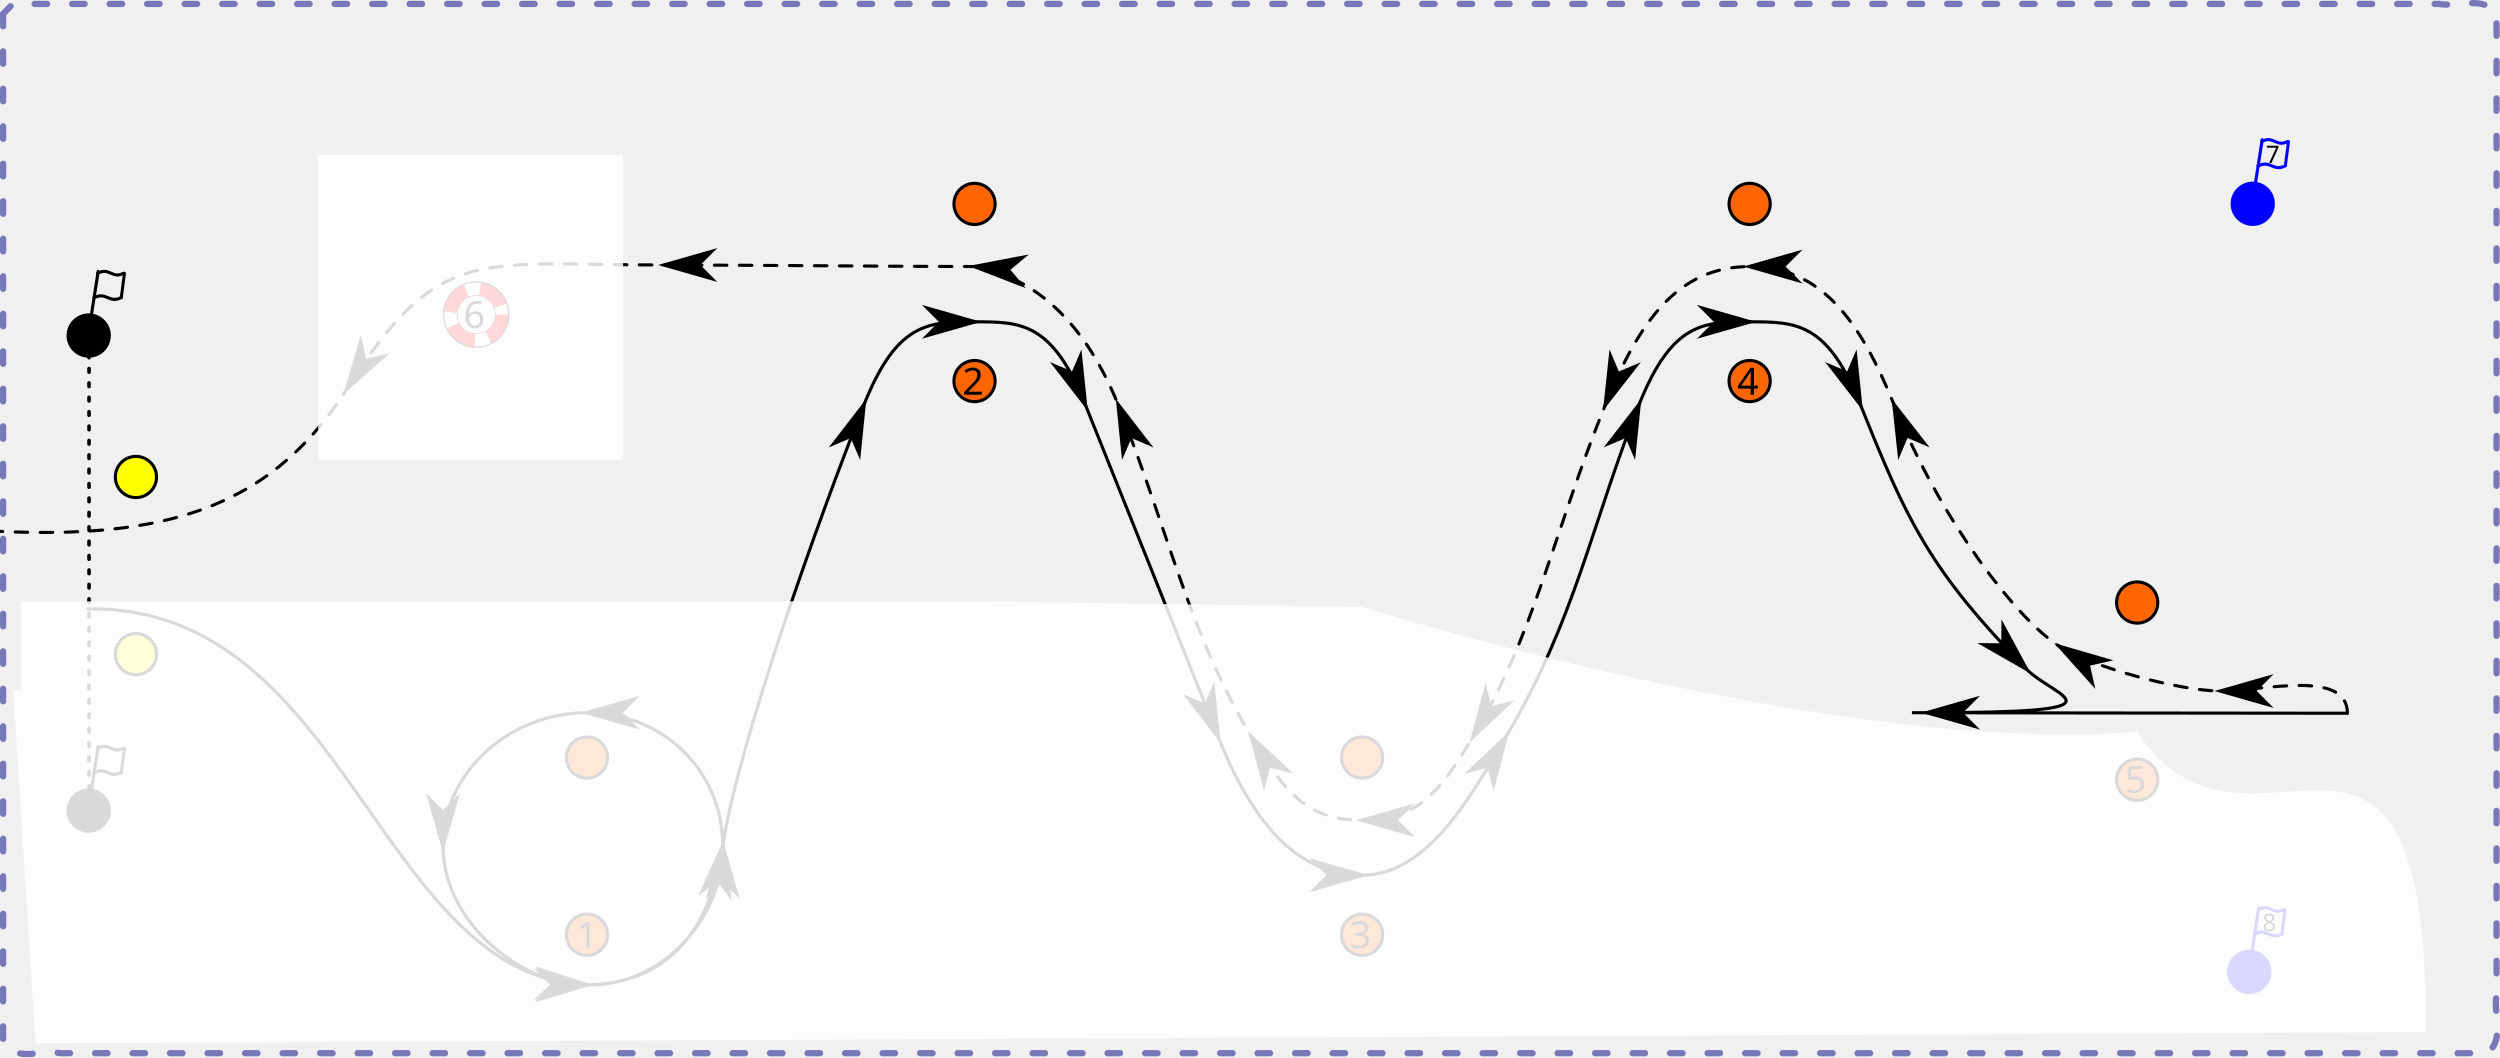
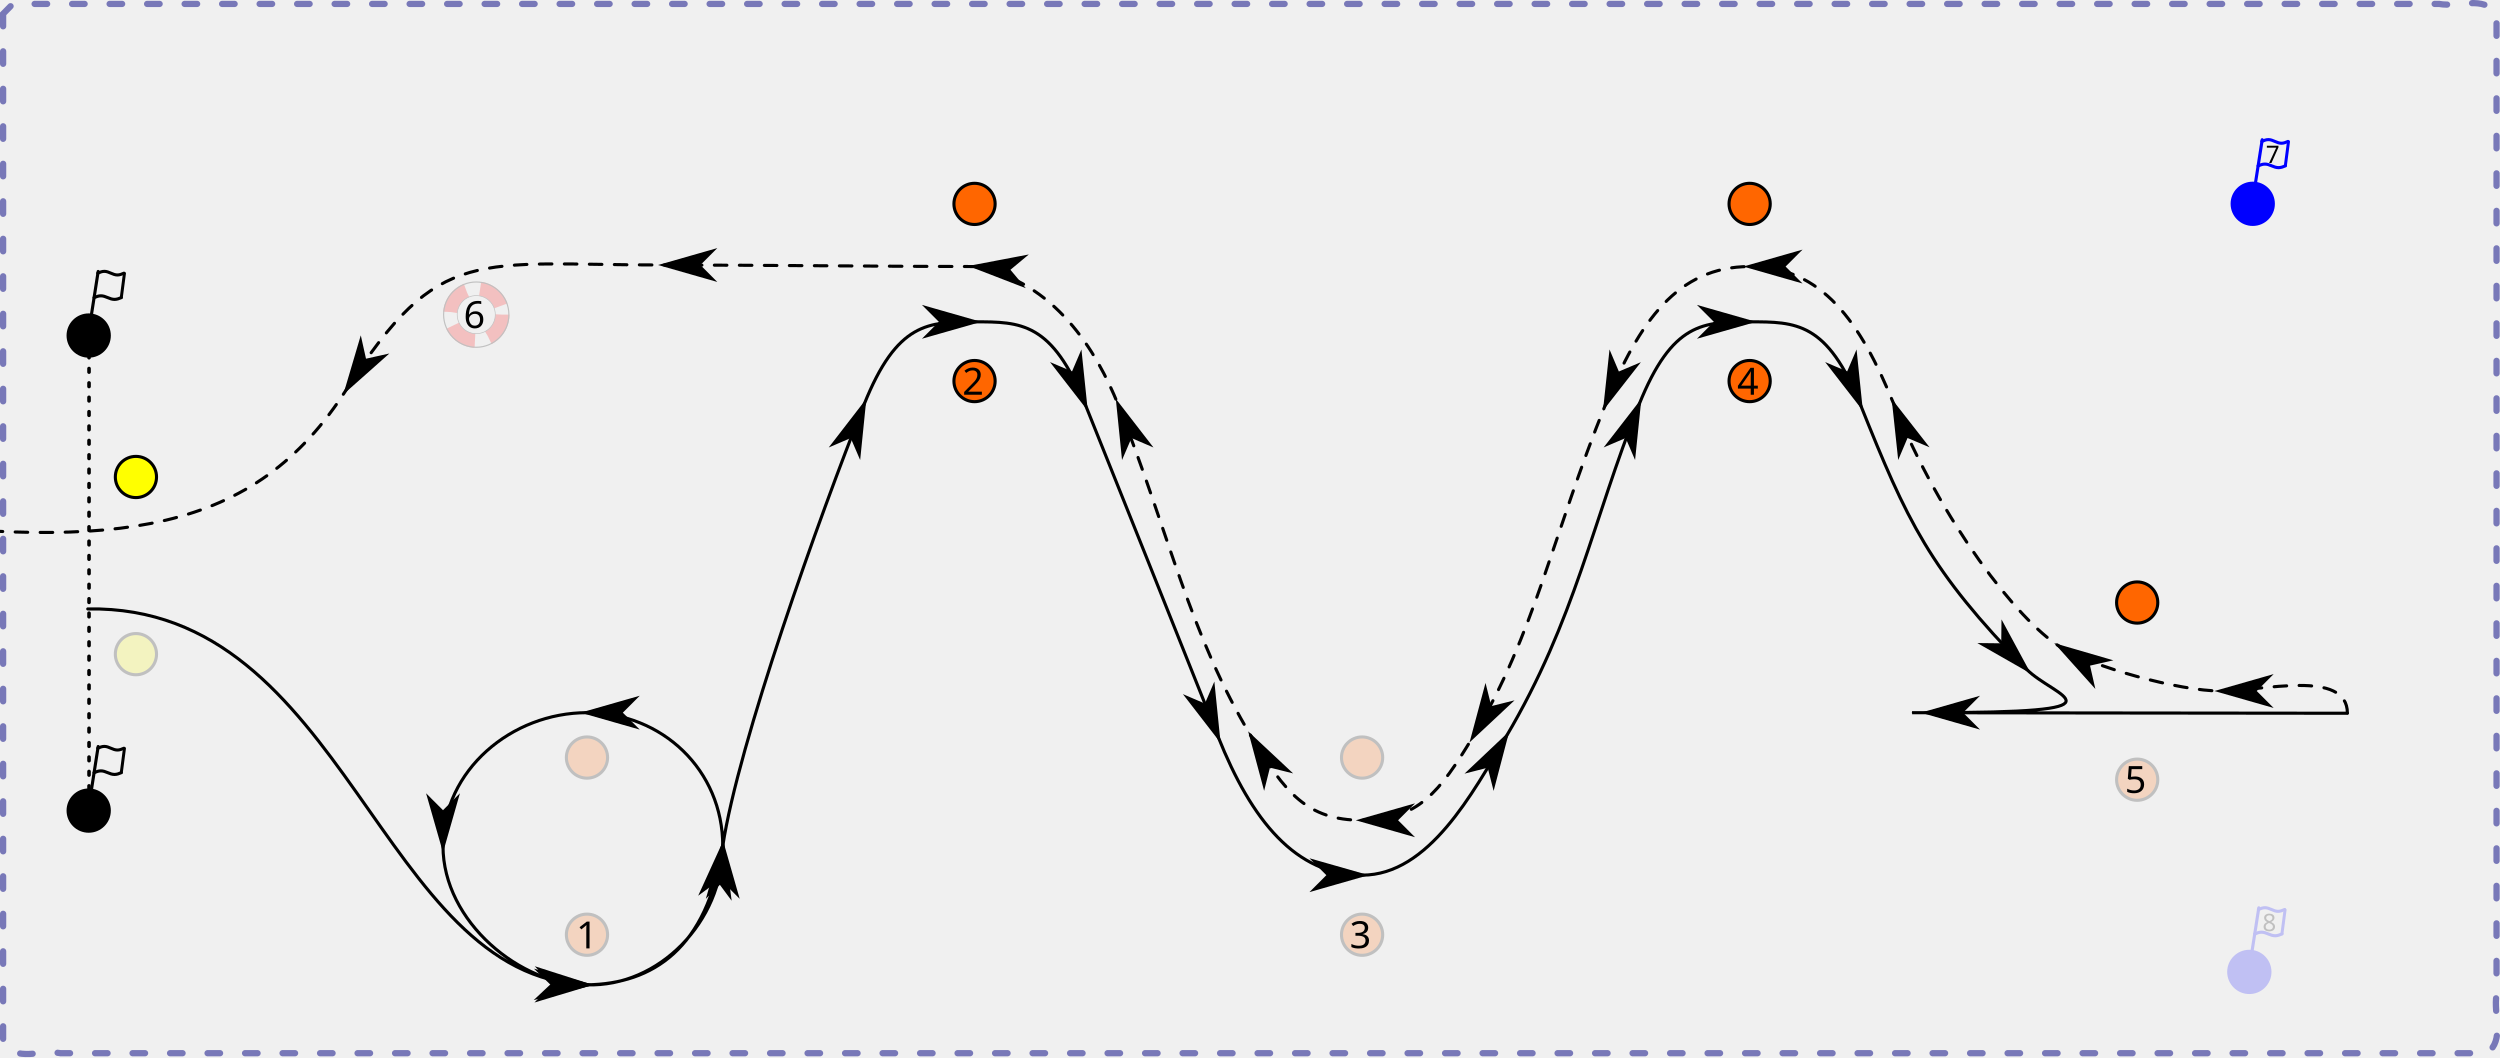
<svg xmlns="http://www.w3.org/2000/svg" version="1.0" id="svg3641" height="360.829" width="853.326" style="enable-background:new" xml:space="preserve">
  <defs id="arrows">
    <marker id="RazorWire" refX="0" refY="0" orient="auto" style="overflow:visible">
      <path id="path5527" style="fill:#34ff00;fill-opacity:1;fill-rule:evenodd;stroke:#34ff00;stroke-width:0.085pt;stroke-opacity:1" d="M 0.019,-0.632 V 0.595 L -6.621,2.568 H 9.113 L 2.979,0.595 V -0.632 L 9.166,-2.472 H -6.594 Z" />
    </marker>
    <marker orient="auto" refY="0" refX="0" id="Scissors" style="overflow:visible">
      <path id="schere" d="M 9.696,-3.847 C 8.661,-5.095 6.794,-5.052 5.4,-4.515 l -8.76,3.283 c -2.548,-1.394 -5.065,-0.995 -5.065,-1.673 0,-0.53 0.487,-0.414 0.414,-1.795 -0.07,-1.326 -1.454,-2.307 -2.763,-2.22 -1.309,-0.008 -2.666,0.995 -2.678,2.379 -0.098,1.393 1.074,2.688 2.461,2.779 1.624,0.242 4.499,-0.742 5.848,1.676 C -6.148,1.766 -7.931,1.771 -9.543,1.679 -10.882,1.602 -12.489,1.985 -13.128,3.301 c -0.617,1.261 -0.012,3.056 1.405,3.442 1.43,0.525 3.393,-0.138 3.733,-1.782 0.262,-1.267 -0.635,-1.862 -0.291,-2.322 0.26,-0.347 1.91,-0.146 4.85,-1.466 L 6.055,4.515 C 7.253,4.85 8.718,4.839 9.78,3.66 L -0.055,-0.057 Z M -9.832,-5.874 c 1.381,0.771 1.268,2.862 -0.167,3.268 -1.298,0.452 -2.956,-0.81 -2.542,-2.216 0.242,-1.154 1.764,-1.579 2.709,-1.052 z m 0.06,8.552 c 1.441,0.532 1.196,2.97 -0.269,3.298 -0.972,0.337 -2.361,-0.148 -2.459,-1.293 -0.189,-1.392 1.446,-2.65 2.728,-2.005 z" style="fill:#34ff00;fill-opacity:1;stroke:#34ff00;stroke-width:1.067;stroke-opacity:1" />
    </marker>
    <marker orient="auto" refY="0" refX="0" id="Legs" style="overflow:visible">
      <g id="g5494" transform="scale(-0.7)" style="fill:#34ff00;fill-opacity:1;stroke:#34ff00;stroke-opacity:1">
        <g id="g5496" transform="matrix(0,-1,-1,0,22.0892,22.73484)" style="fill:#34ff00;fill-opacity:1;stroke:#34ff00;stroke-opacity:1">
          <path id="path5498" d="m 22.636,22.054 c -7.371,5.036 -2.618,7.047 -6.23,14.339" style="fill:#34ff00;fill-opacity:1;fill-rule:evenodd;stroke:#34ff00;stroke-width:1.067pt;stroke-opacity:1" />
          <path id="path5500" d="m 22.825,21.918 c -1.451,8.904 3.772,9.355 4.805,14.747" style="fill:#34ff00;fill-opacity:1;fill-rule:evenodd;stroke:#34ff00;stroke-width:1.067pt;stroke-opacity:1" />
        </g>
        <path id="path5502" d="m -15.029,-7.181 -0.984,4.313 4.227,-1.305 z" style="fill:#34ff00;fill-opacity:1;fill-rule:evenodd;stroke:#34ff00;stroke-width:1.067pt;stroke-opacity:1" />
        <path id="path5504" d="m -16.23,4.861 1.999,3.946 2.418,-3.704 z" style="fill:#34ff00;fill-opacity:1;fill-rule:evenodd;stroke:#34ff00;stroke-width:1.067pt;stroke-opacity:1" />
      </g>
    </marker>
    <linearGradient id="linearGradient5477">
      <stop style="stop-color:#57e307;stop-opacity:1;" offset="0" id="stop5479" />
    </linearGradient>
    <marker style="overflow:visible" id="Arrow1Lend" refX="0" refY="0" orient="auto">
      <path style="fill-rule:evenodd;stroke:#000000;stroke-width:0.853pt;marker-start:none" d="M -10.667,0 -14.933,4.267 0,0 -14.933,-4.267 Z" id="path3104" />
    </marker>
    <marker style="overflow:visible" id="Arrow1Lstart" refX="0" refY="0" orient="auto">
      <path style="fill-rule:evenodd;stroke:#000000;stroke-width:0.853pt;marker-start:none" d="M 10.667,0 14.933,-4.267 0,0 14.933,4.267 Z" id="path3282" />
    </marker>
    <marker style="overflow:visible" id="Arrow1Lstart-7" refX="0" refY="0" orient="auto">
      <path style="fill-rule:evenodd;stroke:#000000;stroke-width:0.853pt;marker-start:none" d="M 10.667,0 14.933,-4.267 0,0 14.933,4.267 Z" id="path3282-4" />
    </marker>
    <marker style="overflow:visible" id="Arrow1Lend-6" refX="0" refY="0" orient="auto">
      <path style="fill-rule:evenodd;stroke:#000000;stroke-width:0.853pt;marker-start:none" d="M -10.667,0 -14.933,4.267 0,0 -14.933,-4.267 Z" id="path3104-0" />
    </marker>
  </defs>
  <g transform="translate(-215.4445,-435.3955)" style="display:inline" id="Parcours">
    <defs id="defs2076" />
    <g id="g1" />
    <g id="layer6" style="display:inline">
      <g transform="translate(18.94796,85.04597)" id="Zeitnahme" style="display:inline">
        <g id="g13156" transform="translate(-177.6378,-94.48819)">
          <path style="fill:#000000;fill-opacity:1;stroke:#000000;stroke-width:1.762" d="m 411.087,559.37 c 0,-3.685 -2.986,-6.678 -6.678,-6.678 -3.683,0 -6.678,2.987 -6.678,6.678 0,3.685 2.987,6.678 6.678,6.678 3.685,0 6.678,-2.987 6.678,-6.678 z" id="path13158" />
        </g>
        <g id="g13172" transform="translate(-177.6378,67.66194)">
          <path style="fill:#000000;fill-opacity:1;stroke:#000000;stroke-width:1.762" d="m 411.087,559.37 c 0,-3.685 -2.986,-6.678 -6.678,-6.678 -3.683,0 -6.678,2.987 -6.678,6.678 0,3.685 2.987,6.678 6.678,6.678 3.685,0 6.678,-2.987 6.678,-6.678 z" id="path13174" />
        </g>
        <path style="fill:none;stroke:#000000;stroke-width:1.228;stroke-linecap:round;stroke-linejoin:miter;stroke-miterlimit:4;stroke-dasharray:1.228, 3.684;stroke-dashoffset:0;stroke-opacity:1" d="m 226.886,466.315 c 0,23.379 0,46.759 0,70.138 0,19.991 0,67.885 0,87.271" id="path14169" />
      </g>
-       <g transform="translate(113.4362,157.2769)" id="Tor1" style="display:inline;fill:#ff6600">
+       <g transform="translate(113.4362,157.2769)" id="Tor1" opacity="0.2" style="display:inline;fill:#ff6600">
        <path style="fill:#ff6600;stroke:#000000;stroke-width:1.056" d="m 309.393,536.693 c 0,-3.883 -3.149,-7.032 -7.031,-7.032 -3.881,0 -7.031,3.148 -7.031,7.032 0,3.883 3.15,7.031 7.031,7.031 3.882,0 7.031,-3.147 7.031,-7.031 z" id="Tor1_innen" />
        <path style="fill:#ff6600;stroke:#000000;stroke-width:1.056" d="m 309.393,597.166 c 0,-3.883 -3.149,-7.032 -7.031,-7.032 -3.881,0 -7.031,3.148 -7.031,7.032 0,3.883 3.15,7.031 7.031,7.031 3.882,0 7.031,-3.147 7.031,-7.031 z" id="Tor1_aussen" />
      </g>
      <g transform="translate(226.8221,-31.69941)" id="Tor2" style="display:inline;fill:#ff6600">
        <path style="fill:#ff6600;stroke:#000000;stroke-width:1.056" d="m 328.291,536.693 c 0,-3.883 -3.149,-7.032 -7.031,-7.032 -3.881,0 -7.031,3.148 -7.031,7.032 0,3.883 3.15,7.031 7.031,7.031 3.882,0 7.031,-3.147 7.031,-7.031 z" id="Tor2_aussen" />
        <path style="fill:#ff6600;stroke:#000000;stroke-width:1.056" d="m 328.291,597.166 c 0,-3.883 -3.149,-7.032 -7.031,-7.032 -3.881,0 -7.031,3.148 -7.031,7.032 0,3.883 3.15,7.031 7.031,7.031 3.882,0 7.031,-3.147 7.031,-7.031 z" id="Tor2_innen" />
      </g>
-       <g transform="translate(340.2078,157.2769)" id="Tor3" style="display:inline;fill:#ff6600">
+       <g transform="translate(340.2078,157.2769)" id="Tor3" opacity="0.2" style="display:inline;fill:#ff6600">
        <path style="fill:#ff6600;stroke:#000000;stroke-width:1.056" d="m 347.189,536.693 c 0,-3.883 -3.149,-7.032 -7.031,-7.032 -3.881,0 -7.031,3.148 -7.031,7.032 0,3.883 3.15,7.031 7.031,7.031 3.882,0 7.031,-3.147 7.031,-7.031 z" id="Tor3_innen" />
        <path style="fill:#ff6600;stroke:#000000;stroke-width:1.056" d="m 347.189,597.166 c 0,-3.883 -3.149,-7.032 -7.031,-7.032 -3.881,0 -7.031,3.148 -7.031,7.032 0,3.883 3.15,7.031 7.031,7.031 3.882,0 7.031,-3.147 7.031,-7.031 z" id="Tor3_aussen" />
      </g>
      <g transform="translate(453.5935,-31.69941)" id="Tor4" style="display:inline;fill:#ff6600">
        <path style="fill:#ff6600;stroke:#000000;stroke-width:1.056" d="m 366.086,536.693 c 0,-3.883 -3.149,-7.032 -7.031,-7.032 -3.881,0 -7.031,3.148 -7.031,7.032 0,3.883 3.15,7.031 7.031,7.031 3.882,0 7.031,-3.147 7.031,-7.031 z" id="Tor4_aussen" />
        <path style="fill:#ff6600;stroke:#000000;stroke-width:1.056" d="m 366.086,597.166 c 0,-3.883 -3.149,-7.032 -7.031,-7.032 -3.881,0 -7.031,3.148 -7.031,7.032 0,3.883 3.15,7.031 7.031,7.031 3.882,0 7.031,-3.147 7.031,-7.031 z" id="Tor4_innen" />
      </g>
      <g transform="translate(566.9793,104.3635)" id="Tor5" style="display:inline;fill:#ff6600">
        <path style="fill:#ff6600;stroke:#000000;stroke-width:1.056" d="m 384.984,536.693 c 0,-3.883 -3.149,-7.032 -7.031,-7.032 -3.881,0 -7.031,3.148 -7.031,7.032 0,3.883 3.15,7.031 7.031,7.031 3.882,0 7.031,-3.147 7.031,-7.031 z" id="Tor5_oben" />
-         <path style="fill:#ff6600;stroke:#000000;stroke-width:1.056" d="m 384.984,597.166 c 0,-3.883 -3.149,-7.032 -7.031,-7.032 -3.881,0 -7.031,3.148 -7.031,7.032 0,3.883 3.15,7.031 7.031,7.031 3.882,0 7.031,-3.147 7.031,-7.031 z" id="Tor5_unten" />
+         <path style="fill:#ff6600;stroke:#000000;stroke-width:1.056" d="m 384.984,597.166 c 0,-3.883 -3.149,-7.032 -7.031,-7.032 -3.881,0 -7.031,3.148 -7.031,7.032 0,3.883 3.15,7.031 7.031,7.031 3.882,0 7.031,-3.147 7.031,-7.031 z" id="Tor5_unten" opacity="0.2" />
      </g>
-       <g transform="translate(18.94796,138.3793)" id="Schikane" style="display:inline">
+       <g transform="translate(18.94796,138.3793)" id="Schikane" opacity="0.2" style="display:inline">
        <g style="fill:none" id="Ring">
          <ellipse id="path8826" style="fill:none;stroke:#ff0000;stroke-width:4.821;stroke-linecap:butt;stroke-linejoin:round;stroke-miterlimit:4;stroke-dasharray:9.643, 4.821;stroke-dashoffset:0;stroke-opacity:1" cx="359.055" cy="404.409" rx="8.928" ry="8.928" />
          <ellipse style="display:inline;fill:none;stroke:#000000;stroke-width:0.229;stroke-linecap:round;stroke-linejoin:round;stroke-miterlimit:4;stroke-dasharray:none;stroke-dashoffset:0;stroke-opacity:1" id="path3620" cx="359.055" cy="404.409" rx="6.5" ry="6.5" />
          <ellipse style="display:inline;fill:none;stroke:#000000;stroke-width:0.393;stroke-linecap:round;stroke-linejoin:round;stroke-miterlimit:4;stroke-dasharray:none;stroke-dashoffset:0;stroke-opacity:1" id="path2733" cx="359.055" cy="404.409" rx="11.142" ry="11.142" />
        </g>
      </g>
      <g transform="translate(-40.52031,61.51377)" id="Start+Ziel" style="display:inline">
        <path style="fill:#ffff00;stroke:#000000;stroke-width:1.056" d="m 309.393,536.693 c 0,-3.883 -3.149,-7.032 -7.031,-7.032 -3.881,0 -7.031,3.148 -7.031,7.032 0,3.883 3.15,7.031 7.031,7.031 3.882,0 7.031,-3.147 7.031,-7.031 z" id="Tor1_innen-7" />
-         <path style="fill:#ffff00;stroke:#000000;stroke-width:1.056" d="m 309.393,597.166 c 0,-3.883 -3.149,-7.032 -7.031,-7.032 -3.881,0 -7.031,3.148 -7.031,7.032 0,3.883 3.15,7.031 7.031,7.031 3.882,0 7.031,-3.147 7.031,-7.031 z" id="Tor1_aussen-3" />
+         <path style="fill:#ffff00;stroke:#000000;stroke-width:1.056" d="m 309.393,597.166 c 0,-3.883 -3.149,-7.032 -7.031,-7.032 -3.881,0 -7.031,3.148 -7.031,7.032 0,3.883 3.15,7.031 7.031,7.031 3.882,0 7.031,-3.147 7.031,-7.031 z" id="Tor1_aussen-3" opacity="0.2" />
      </g>
    </g>
  </g>
  <g transform="translate(-215.4445,-435.3955)" style="display:inline" id="ParcoursLabel">
    <defs id="defs2832" />
    <g id="g3113" style="display:inline">
      <text xml:space="preserve" style="font-style:normal;font-weight:normal;font-size:12.8px;line-height:0%;font-family:'Arial Black';display:inline;fill:#000000;fill-opacity:1;stroke:none;stroke-width:1.067" x="373.691" y="547.37" id="text3034">
        <tspan id="tspan3032" x="373.691" y="547.37" style="font-size:12.8px;line-height:1.25;stroke-width:1.067">6</tspan>
      </text>
      <text xml:space="preserve" style="font-style:normal;font-weight:normal;font-size:12.8px;line-height:0%;font-family:'Arial Black';display:inline;fill:#000000;fill-opacity:1;stroke:none;stroke-width:1.067" x="412.13" y="759.102" id="text3038">
        <tspan id="tspan3036" x="412.13" y="759.102" style="font-size:12.8px;line-height:1.25;stroke-width:1.067">1</tspan>
      </text>
      <text xml:space="preserve" style="font-style:normal;font-weight:normal;font-size:12.8px;line-height:0%;font-family:'Arial Black';display:inline;fill:#000000;fill-opacity:1;stroke:none;stroke-width:1.067" x="808.383" y="570.125" id="text3042">
        <tspan id="tspan3040" x="808.383" y="570.125" style="font-size:12.8px;line-height:1.25;stroke-width:1.067">4</tspan>
      </text>
      <text xml:space="preserve" style="font-style:normal;font-weight:normal;font-size:12.8px;line-height:0%;font-family:'Arial Black';display:inline;fill:#000000;fill-opacity:1;stroke:none;stroke-width:1.067" x="940.704" y="706.032" id="text3046">
        <tspan id="tspan3044" x="940.704" y="706.032" style="font-size:12.8px;line-height:1.25;stroke-width:1.067">5</tspan>
      </text>
      <text xml:space="preserve" style="font-style:normal;font-weight:normal;font-size:12.8px;line-height:0%;font-family:'Arial Black';display:inline;fill:#000000;fill-opacity:1;stroke:none;stroke-width:1.067" x="676.131" y="759.024" id="text3050">
        <tspan id="tspan3048" x="676.131" y="759.024" style="font-size:12.8px;line-height:1.25;stroke-width:1.067">3</tspan>
      </text>
      <g transform="translate(579.9631,-35.51099)" id="g3068" style="display:inline">
        <path id="path3052" d="m 411.087,540.472 c 0,-3.685 -2.986,-6.678 -6.678,-6.678 -3.683,0 -6.678,2.987 -6.678,6.678 0,3.685 2.987,6.678 6.678,6.678 3.685,0 6.678,-2.987 6.678,-6.678 z" style="fill:#0000ff;fill-opacity:1;stroke:#0000ff;stroke-width:1.762" />
        <g style="stroke:#0000ff" id="g3062">
          <path id="path3054" d="m 407.511,519.18 c 0.372,-0.161 0.745,-0.325 1.117,-0.438 0.372,-0.114 0.744,-0.181 1.117,-0.181 0.372,0 0.744,0.063 1.117,0.181 0.372,0.113 0.744,0.273 1.116,0.438 0.369,0.16 0.745,0.321 1.117,0.434 0.369,0.114 0.745,0.181 1.117,0.181 0.368,0 0.745,-0.064 1.117,-0.181 0.368,-0.113 0.744,-0.274 1.117,-0.434" style="fill:none;stroke:#0000ff;stroke-width:1.052;stroke-linecap:round;stroke-linejoin:round" />
          <path id="path3056" d="m 407.643,518.601 -2.7,17.3 v 0.258 0" style="fill:none;stroke:#0000ff;stroke-width:1.067;stroke-linecap:round;stroke-linejoin:round" />
          <path id="path3058" d="m 406.246,527.522 c 0.384,-0.158 0.775,-0.317 1.163,-0.429 0.383,-0.113 0.775,-0.179 1.163,-0.179 0.383,0 0.774,0.062 1.163,0.179 0.387,0.112 0.774,0.271 1.163,0.429 0.387,0.159 0.774,0.317 1.162,0.433 0.388,0.109 0.775,0.175 1.163,0.175 0.388,0 0.775,-0.062 1.163,-0.175 0.387,-0.112 0.775,-0.271 1.163,-0.433" style="fill:none;stroke:#0000ff;stroke-width:1.067;stroke-linecap:round;stroke-linejoin:round" />
          <path id="path3060" d="m 416.604,519.31 -1.039,7.969 v 0.12 0" style="fill:none;stroke:#0000ff;stroke-width:1.024;stroke-linecap:round" />
        </g>
        <text xml:space="preserve" style="font-style:normal;font-weight:normal;font-size:12.8px;line-height:0%;font-family:'Arial Black';fill:#000000;fill-opacity:1;stroke:none;stroke-width:1.067" x="408.873" y="526.543" id="text3066">
          <tspan id="tspan3064" x="408.873" y="526.543" style="font-size:8.242px;line-height:1.25;stroke-width:1.067">7</tspan>
        </text>
      </g>
      <text xml:space="preserve" style="font-style:normal;font-weight:normal;font-size:12.8px;line-height:0%;font-family:'Arial Black';display:inline;fill:#000000;fill-opacity:1;stroke:none;stroke-width:1.067" x="543.926" y="570.125" id="text3090">
        <tspan id="tspan3088" x="543.926" y="570.125" style="font-size:12.8px;line-height:1.25;stroke-width:1.067">2</tspan>
      </text>
      <g id="g3100">
        <path id="path3092" d="m 248.821,528.636 c 0.372,-0.161 0.745,-0.325 1.117,-0.438 0.372,-0.114 0.744,-0.181 1.117,-0.181 0.372,0 0.744,0.063 1.117,0.181 0.372,0.113 0.744,0.273 1.116,0.438 0.369,0.16 0.745,0.321 1.117,0.434 0.369,0.114 0.745,0.181 1.117,0.181 0.368,0 0.745,-0.064 1.117,-0.181 0.368,-0.113 0.744,-0.274 1.117,-0.434" style="display:inline;fill:none;stroke:#000000;stroke-width:1.052;stroke-linecap:round;stroke-linejoin:round" />
        <path id="path3094" d="m 248.953,528.057 -2.7,17.3 v 0.258 0" style="display:inline;fill:none;stroke:#000000;stroke-width:1.067;stroke-linecap:round;stroke-linejoin:round" />
        <path id="path3096" d="m 247.556,536.977 c 0.384,-0.158 0.775,-0.317 1.163,-0.429 0.383,-0.113 0.775,-0.179 1.163,-0.179 0.383,0 0.774,0.062 1.163,0.179 0.387,0.112 0.774,0.271 1.163,0.429 0.387,0.159 0.774,0.317 1.162,0.433 0.388,0.109 0.775,0.175 1.163,0.175 0.388,0 0.775,-0.062 1.163,-0.175 0.387,-0.112 0.775,-0.271 1.163,-0.433" style="display:inline;fill:none;stroke:#000000;stroke-width:1.067;stroke-linecap:round;stroke-linejoin:round" />
        <path id="path3098" d="m 257.914,528.766 -1.039,7.969 v 0.12 0" style="display:inline;fill:none;stroke:#000000;stroke-width:1.024;stroke-linecap:round" />
      </g>
      <g id="g3111">
        <path id="path3102" d="m 248.821,690.786 c 0.372,-0.161 0.745,-0.325 1.117,-0.438 0.372,-0.114 0.744,-0.181 1.117,-0.181 0.372,0 0.744,0.063 1.117,0.181 0.372,0.113 0.744,0.273 1.116,0.438 0.369,0.16 0.745,0.321 1.117,0.434 0.369,0.114 0.745,0.181 1.117,0.181 0.368,0 0.745,-0.064 1.117,-0.181 0.368,-0.113 0.744,-0.274 1.117,-0.434" style="display:inline;fill:none;stroke:#000000;stroke-width:1.052;stroke-linecap:round;stroke-linejoin:round" />
        <path id="path3105" d="m 248.953,690.207 -2.7,17.3 v 0.258 0" style="display:inline;fill:none;stroke:#000000;stroke-width:1.067;stroke-linecap:round;stroke-linejoin:round" />
        <path id="path3107" d="m 247.556,699.127 c 0.384,-0.158 0.775,-0.317 1.163,-0.429 0.383,-0.113 0.775,-0.179 1.163,-0.179 0.383,0 0.774,0.062 1.163,0.179 0.387,0.112 0.774,0.271 1.163,0.429 0.387,0.159 0.774,0.317 1.162,0.433 0.388,0.109 0.775,0.175 1.163,0.175 0.388,0 0.775,-0.062 1.163,-0.175 0.387,-0.112 0.775,-0.271 1.163,-0.433" style="display:inline;fill:none;stroke:#000000;stroke-width:1.067;stroke-linecap:round;stroke-linejoin:round" />
        <path id="path3109" d="m 257.914,690.916 -1.039,7.969 v 0.12 0" style="display:inline;fill:none;stroke:#000000;stroke-width:1.024;stroke-linecap:round" />
      </g>
    </g>
  </g>
-   <g transform="translate(363.3543,-208.7303)" id="SpeedbojeKlasse7" style="display:inline;enable-background:new">
+   <g transform="translate(363.3543,-208.7303)" id="SpeedbojeKlasse7" opacity="0.2" style="display:inline;enable-background:new">
    <path id="path2174" d="m 411.087,540.472 c 0,-3.685 -2.986,-6.678 -6.678,-6.678 -3.683,0 -6.678,2.987 -6.678,6.678 0,3.685 2.987,6.678 6.678,6.678 3.685,0 6.678,-2.987 6.678,-6.678 z" style="fill:#0000ff;fill-opacity:1;stroke:#0000ff;stroke-width:1.762" />
    <g style="fill:none;stroke:#0000ff" id="g2184">
      <path id="path2176" d="m 407.511,519.18 c 0.372,-0.161 0.745,-0.325 1.117,-0.438 0.372,-0.114 0.744,-0.181 1.117,-0.181 0.372,0 0.744,0.063 1.117,0.181 0.372,0.113 0.744,0.273 1.116,0.438 0.369,0.16 0.745,0.321 1.117,0.434 0.369,0.114 0.745,0.181 1.117,0.181 0.368,0 0.745,-0.064 1.117,-0.181 0.368,-0.113 0.744,-0.274 1.117,-0.434" style="fill:none;stroke:#0000ff;stroke-width:1.052;stroke-linecap:round;stroke-linejoin:round" />
      <path id="path2178" d="m 407.643,518.601 -2.7,17.3 v 0.258 0" style="fill:none;stroke:#0000ff;stroke-width:1.067;stroke-linecap:round;stroke-linejoin:round" />
      <path id="path2180" d="m 406.246,527.522 c 0.384,-0.158 0.775,-0.317 1.163,-0.429 0.383,-0.113 0.775,-0.179 1.163,-0.179 0.383,0 0.774,0.062 1.163,0.179 0.387,0.112 0.774,0.271 1.163,0.429 0.387,0.159 0.774,0.317 1.162,0.433 0.388,0.109 0.775,0.175 1.163,0.175 0.388,0 0.775,-0.062 1.163,-0.175 0.387,-0.112 0.775,-0.271 1.163,-0.433" style="fill:none;stroke:#0000ff;stroke-width:1.067;stroke-linecap:round;stroke-linejoin:round" />
      <path id="path2182" d="m 416.604,519.31 -1.039,7.969 v 0.12 0" style="fill:none;stroke:#0000ff;stroke-width:1.024;stroke-linecap:round" />
    </g>
    <text xml:space="preserve" style="font-style:normal;font-weight:normal;font-size:12.8px;line-height:0%;font-family:'Arial Black';fill:#000000;fill-opacity:1;stroke:none;stroke-width:1.067" x="408.873" y="526.543" id="text2188">
      <tspan id="tspan2186" x="408.873" y="526.543" style="font-size:8.242px;line-height:1.25;stroke-width:1.067">8</tspan>
    </text>
  </g>
  <g transform="translate(-215.4445,-435.3955)" style="display:inline" id="Klasse4">
    <text id="text3611" y="328.002" x="595.582" style="font-style:normal;font-weight:normal;font-size:12.8px;line-height:0%;font-family:Verdana;text-align:center;text-anchor:middle;display:inline;fill:#000000;fill-opacity:1;stroke:none;stroke-width:1.067" xml:space="preserve">
      <tspan style="font-weight:bold;font-size:38.4px;line-height:1.25;text-align:center;text-anchor:middle;stroke-width:1.067" y="328.002" x="595.582" id="tspan3613">DMYV-Jugend</tspan>
      <tspan id="tspan3615" style="font-weight:bold;font-size:38.4px;line-height:1.25;text-align:center;text-anchor:middle;stroke-width:1.067" y="376.002" x="595.582">Motorboot-Slalom</tspan>
      <tspan style="font-weight:bold;font-size:38.4px;line-height:1.25;text-align:center;text-anchor:middle;stroke-width:1.067" id="tspan3617" y="424.002" x="595.582">Klasse 4</tspan>
    </text>
    <text id="text3707" y="876.114" x="243.389" style="font-style:normal;font-weight:normal;font-size:12.8px;line-height:0%;font-family:Verdana;display:inline;fill:#000000;fill-opacity:1;stroke:none;stroke-width:1.067" xml:space="preserve">
      <tspan id="tspan3709" y="876.114" x="243.389" style="font-size:19.2px;line-height:1.25;stroke-width:1.067">Ablegen - Startlinie - schnelle Umkreisung des Tores 1 (Tor 1 bleibt an der Backbordseite!) -</tspan>
      <tspan id="tspan3711" y="900.114" x="243.389" style="font-size:19.2px;line-height:1.25;stroke-width:1.067">durch die Tore 2 - 3 - 4 - rückwärts durch das Tor 5 - vorwärts wieder</tspan>
      <tspan id="tspan3713" y="924.114" x="243.389" style="font-size:19.2px;line-height:1.25;stroke-width:1.067">in den Parcours durch die Tonnentore 5 - 4 - 3 - 2 - Schikane an der Tonne 6 - Ziellinie -</tspan>
      <tspan id="tspan3715" y="948.114" x="243.389" style="font-size:19.2px;line-height:1.25;stroke-width:1.067">anlegen und an der Klampe mit Kopfschlag belegen.</tspan>
    </text>
    <path id="path3717" d="m 169.627,612.629 c 85.602,10.59 132.655,5.145 164.181,-44.47 31.526,-49.614 44.196,-42.305 108.461,-42.305 30.484,0 81.366,0.525 105.879,0.525 27.49,5.024 41.683,29.114 48.967,47.167 17.67,44.741 24.342,78.106 45.5,113.367 11.339,18.896 18.902,28.467 37.8,28.467 18.898,0 26.428,-9.571 37.767,-28.467 21.141,-35.231 27.177,-68.776 45.233,-113.367 11.465,-28.313 24.636,-47.167 49.267,-47.167 24.631,0 37.799,18.853 49.267,47.167 16.312,40.274 42.165,73.498 56.53,82.534 11.104,6.984 40.856,15.184 55.013,15.184 13.99,0 43.19,-7.596 43.19,7.587" style="display:inline;fill:none;stroke:#000000;stroke-width:1.067;stroke-linecap:round;stroke-linejoin:round;stroke-miterlimit:4;stroke-dasharray:4.267, 4.267;stroke-dashoffset:0;stroke-opacity:1;marker-start:none;marker-mid:url(#Arrow1Lstart);marker-end:none" />
    <path id="path3719" d="m 1016.681,678.851 c 0,0 -181.32,-0.198 -143.404,-0.198 71.653,0 43.372,-5.128 33.803,-14.92 -33.088,-33.861 -40.728,-50.553 -56.6,-90.187 -11.339,-28.313 -22.06,-28.3 -37.8,-28.3 -15.74,0 -26.461,-0.013 -37.8,28.3 -15.842,39.558 -21.656,73.302 -45.4,113.367 -11.287,19.045 -26.36,47.188 -49.067,47.2 -22.707,0.011 -37.81,-18.722 -49.167,-47.2 -17.25,-43.257 -29.469,-73.822 -45.333,-113.367 -11.358,-28.313 -22.031,-28.297 -37.767,-28.3 -15.736,-0.003 -26.516,-0.013 -37.8,28.3 -15.198,38.135 -42.926,115.542 -48.2,150.632 -5.274,35.091 -23.93,47.041 -46.349,47.369 -22.419,0.328 -49.143,-21.463 -49.143,-47.369 0,-25.905 23.427,-45.525 49.143,-45.525 25.717,0 46.349,19.62 46.349,45.525 0,25.905 -21.882,48.143 -46.349,47.369 -71.064,-2.249 -81.74,-129.788 -170.394,-128.305" style="display:inline;fill:none;stroke:#000000;stroke-width:1.067;stroke-linecap:round;stroke-linejoin:round;stroke-miterlimit:4;stroke-dashoffset:0;stroke-opacity:1;marker-start:none;marker-mid:url(#Arrow1Lstart);marker-end:none" />
  </g>
  <g id="Export_Area" style="display:inline;opacity:1" transform="translate(-180.8124,-194.4877)">
    <path style="display:inline;opacity:0.5;fill:none;fill-opacity:1;fill-rule:nonzero;stroke:#000080;stroke-width:2.133;stroke-linecap:round;stroke-linejoin:miter;stroke-miterlimit:4;stroke-dasharray:4.267, 8.533;stroke-dashoffset:0;stroke-opacity:1" d="m 181.879,199.201 c 0,117.134 0,234.268 0,351.402 4.38,6.419 13.104,2.145 19.592,3.374 276.059,0 552.117,0 828.176,0 6.295,-4.466 2.103,-13.361 3.309,-19.977 0,-111.6 0,-223.2 0,-334.8 -4.38,-6.419 -13.104,-2.145 -19.592,-3.374 -276.059,0 -552.117,0 -828.176,0 -1.103,1.125 -2.206,2.25 -3.309,3.374 z" id="rect4816" />
-     <g id="Alcatraz_2" style="display:inline">
-       <path style="display:inline;opacity:0.85;fill:#ffffff;fill-opacity:1;fill-rule:nonzero;stroke:none;stroke-width:2.133;stroke-linecap:round;stroke-linejoin:miter;stroke-miterlimit:4;stroke-dasharray:4.267, 8.533;stroke-dashoffset:0;stroke-opacity:1" d="m 187.969,399.733 v 30.549 h -2.602 l 7.569,120.32 815.853,-3.817 c 0.895,-140.996 -60.538,-44.701 -98.484,-102.551 -101.724,8.455 -264.577,-42.571 -264.577,-42.571 L 513.375,399.733 Z" id="rect5805" />
-       <rect style="display:inline;opacity:0.85;fill:#ffffff;fill-opacity:1;fill-rule:nonzero;stroke:none;stroke-width:2.133;stroke-linecap:round;stroke-linejoin:miter;stroke-miterlimit:4;stroke-dasharray:4.267, 8.533;stroke-dashoffset:0;stroke-opacity:1" id="rect6021" width="104.066" height="104.066" x="289.434" y="247.354" />
-     </g>
    <g id="g2" />
+     <g id="g3" />
  </g>
</svg>
